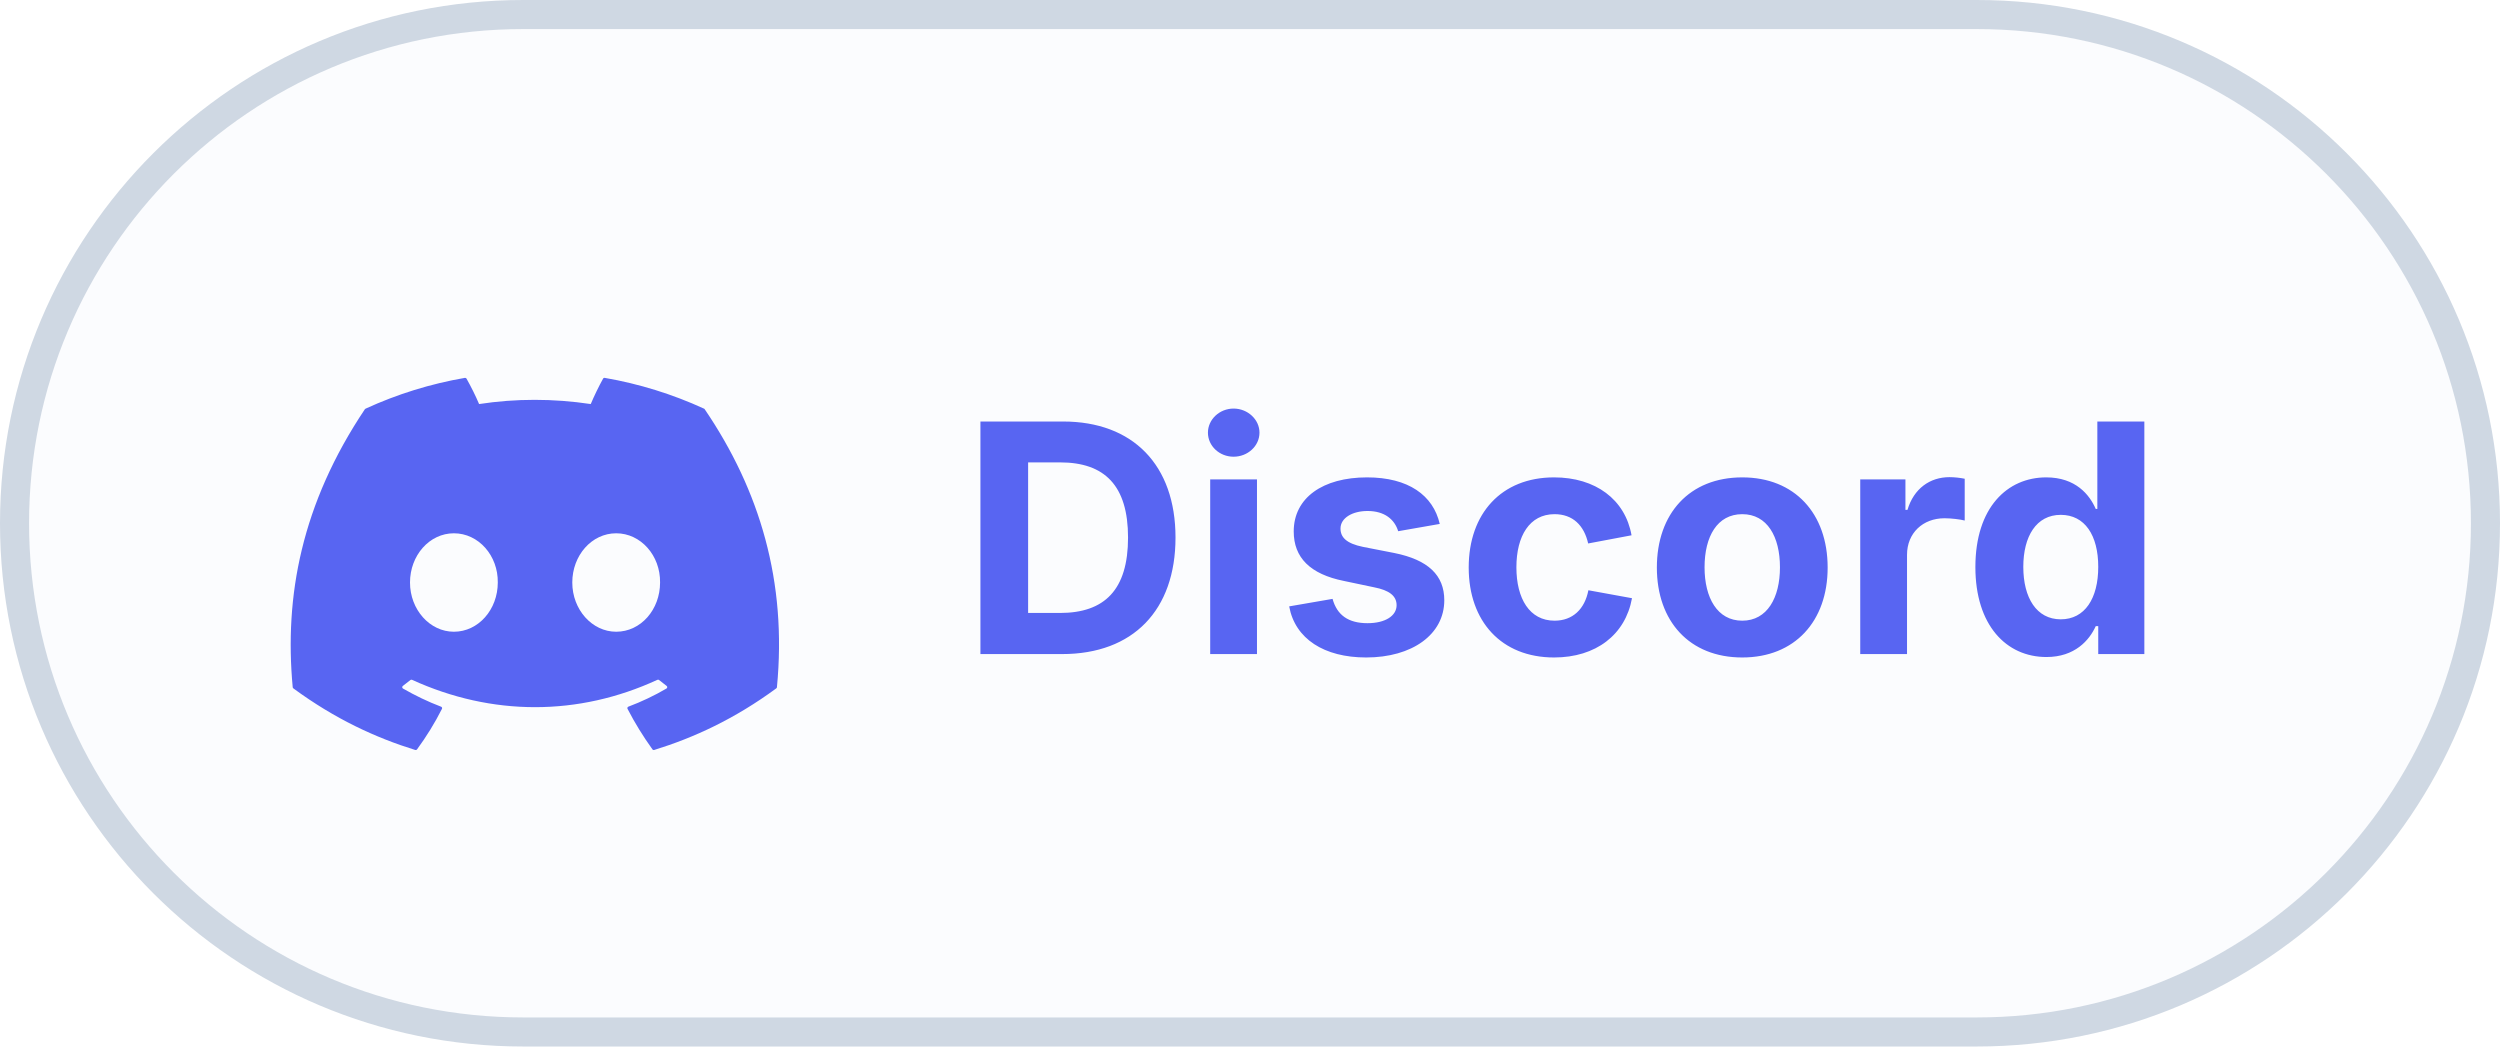
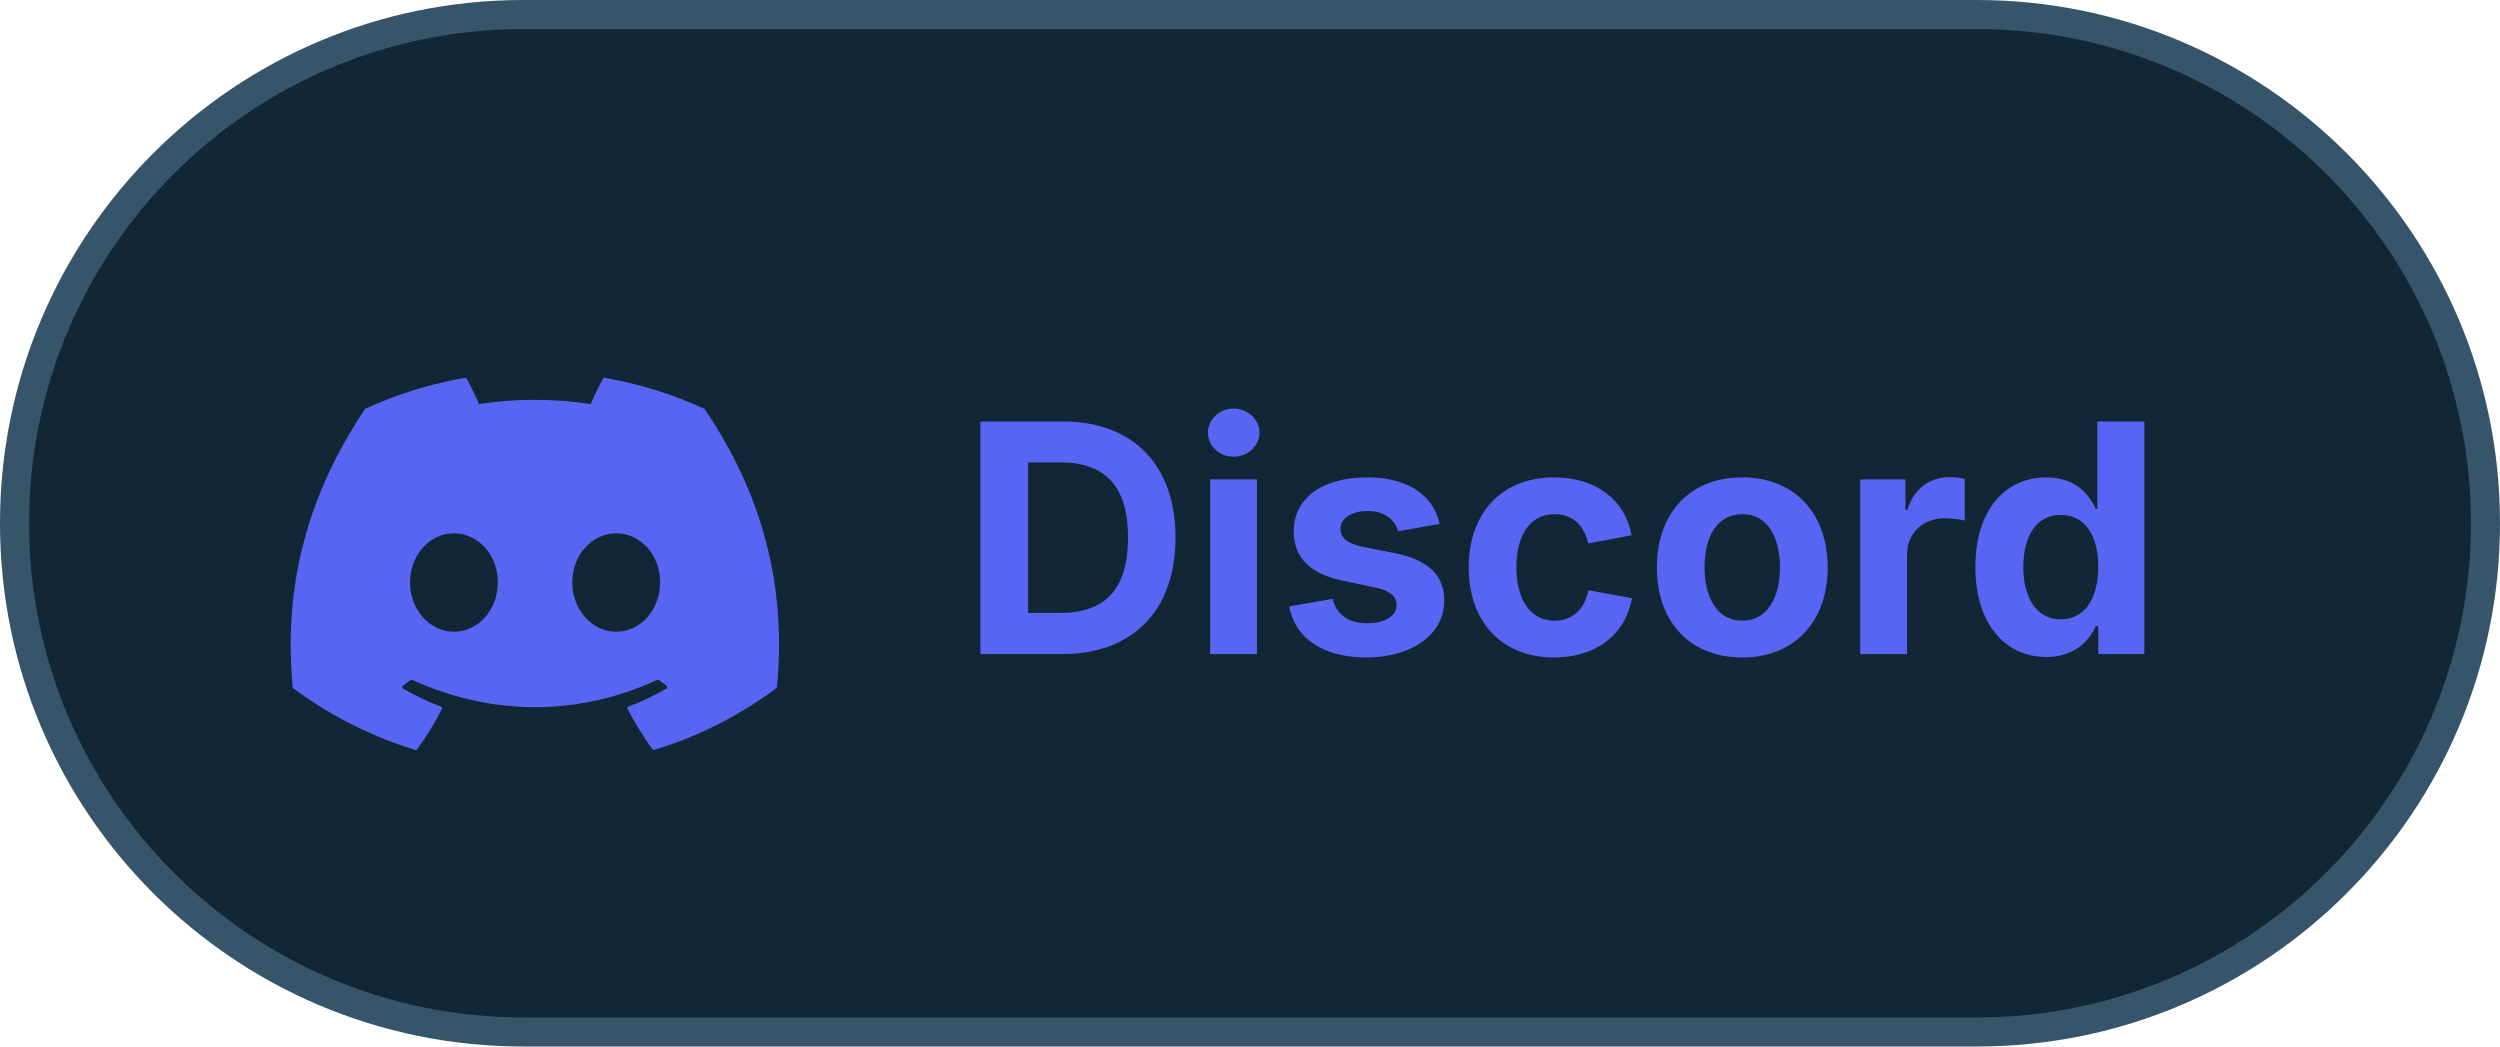
<svg xmlns="http://www.w3.org/2000/svg" width="172" height="72" viewBox="0 0 172 72" role="img" aria-label="Join the Skardi Discord community">
-   <rect x="1" y="1" width="170" height="70" rx="35" fill="#fbfcfe" stroke="#cfd8e3" stroke-width="2" />
+   <rect x="1" y="1" width="170" height="70" rx="35" fill="#132635" stroke="#36546A" stroke-width="2" />
  <g transform="translate(20 22) scale(1.4)" fill="#5865f2">
    <path d="M20.317 4.37a19.791 19.791 0 00-4.885-1.515.074.074 0 00-.079.037c-.211.375-.445.865-.608 1.25-1.845-.276-3.68-.276-5.487 0-.164-.393-.406-.874-.618-1.25a.077.077 0 00-.079-.037 19.736 19.736 0 00-4.885 1.515.07.07 0 00-.032.028C.533 9.046-.319 13.58.099 18.058a.082.082 0 00.031.056c2.053 1.508 4.041 2.423 5.993 3.029a.078.078 0 00.084-.028c.462-.63.873-1.295 1.226-1.994a.076.076 0 00-.042-.106c-.653-.248-1.274-.549-1.872-.892a.077.077 0 01-.008-.128c.126-.094.252-.192.372-.291a.074.074 0 01.078-.011c3.928 1.793 8.18 1.793 12.061 0a.074.074 0 01.079.009c.12.099.246.198.373.292a.077.077 0 01-.007.128 12.299 12.299 0 01-1.873.891.077.077 0 00-.041.107c.36.698.772 1.363 1.225 1.993a.076.076 0 00.084.029c1.961-.607 3.95-1.522 6.002-3.029a.077.077 0 00.031-.055c.5-5.177-.838-9.674-3.549-13.66a.061.061 0 00-.031-.029zM8.02 15.331c-1.183 0-2.157-1.086-2.157-2.419 0-1.333.956-2.419 2.157-2.419 1.211 0 2.176 1.095 2.157 2.419 0 1.333-.956 2.419-2.157 2.419zm7.975 0c-1.183 0-2.157-1.086-2.157-2.419 0-1.333.955-2.419 2.157-2.419 1.211 0 2.176 1.095 2.157 2.419 0 1.333-.946 2.419-2.157 2.419Z" />
  </g>
  <text x="66" y="45" fill="#5865f2" font-family="Inter, Arial, sans-serif" font-size="22" font-weight="700">Discord</text>
</svg>
